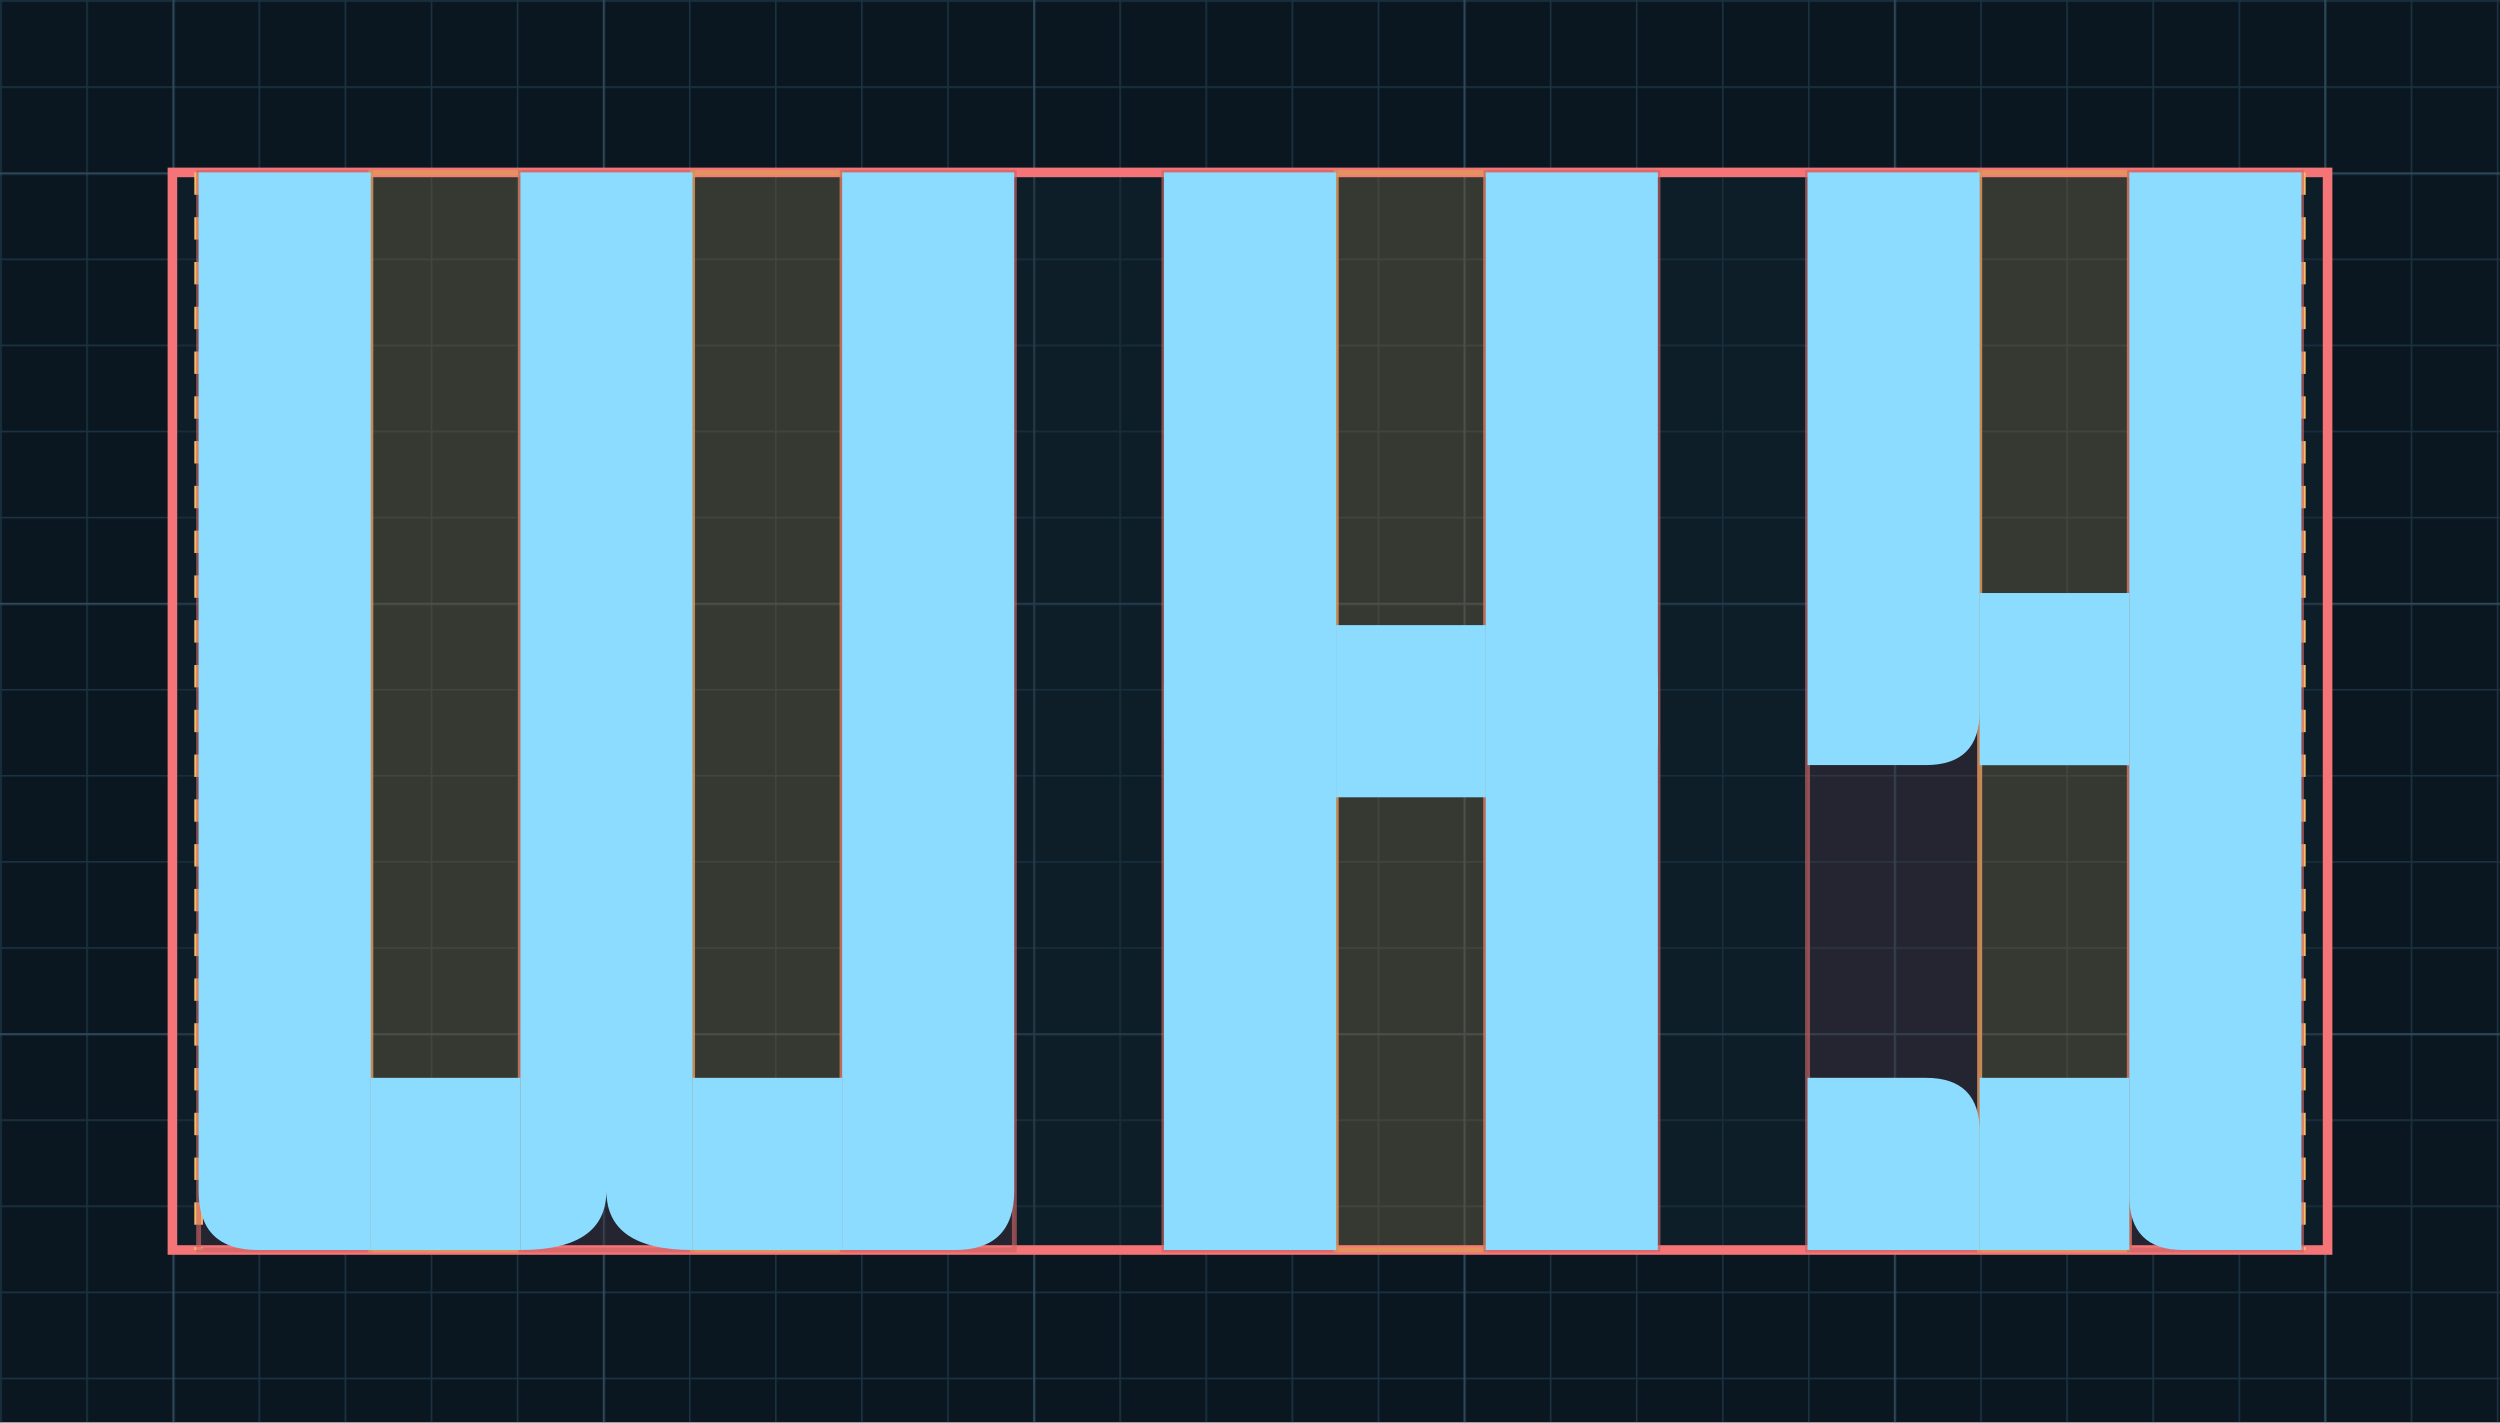
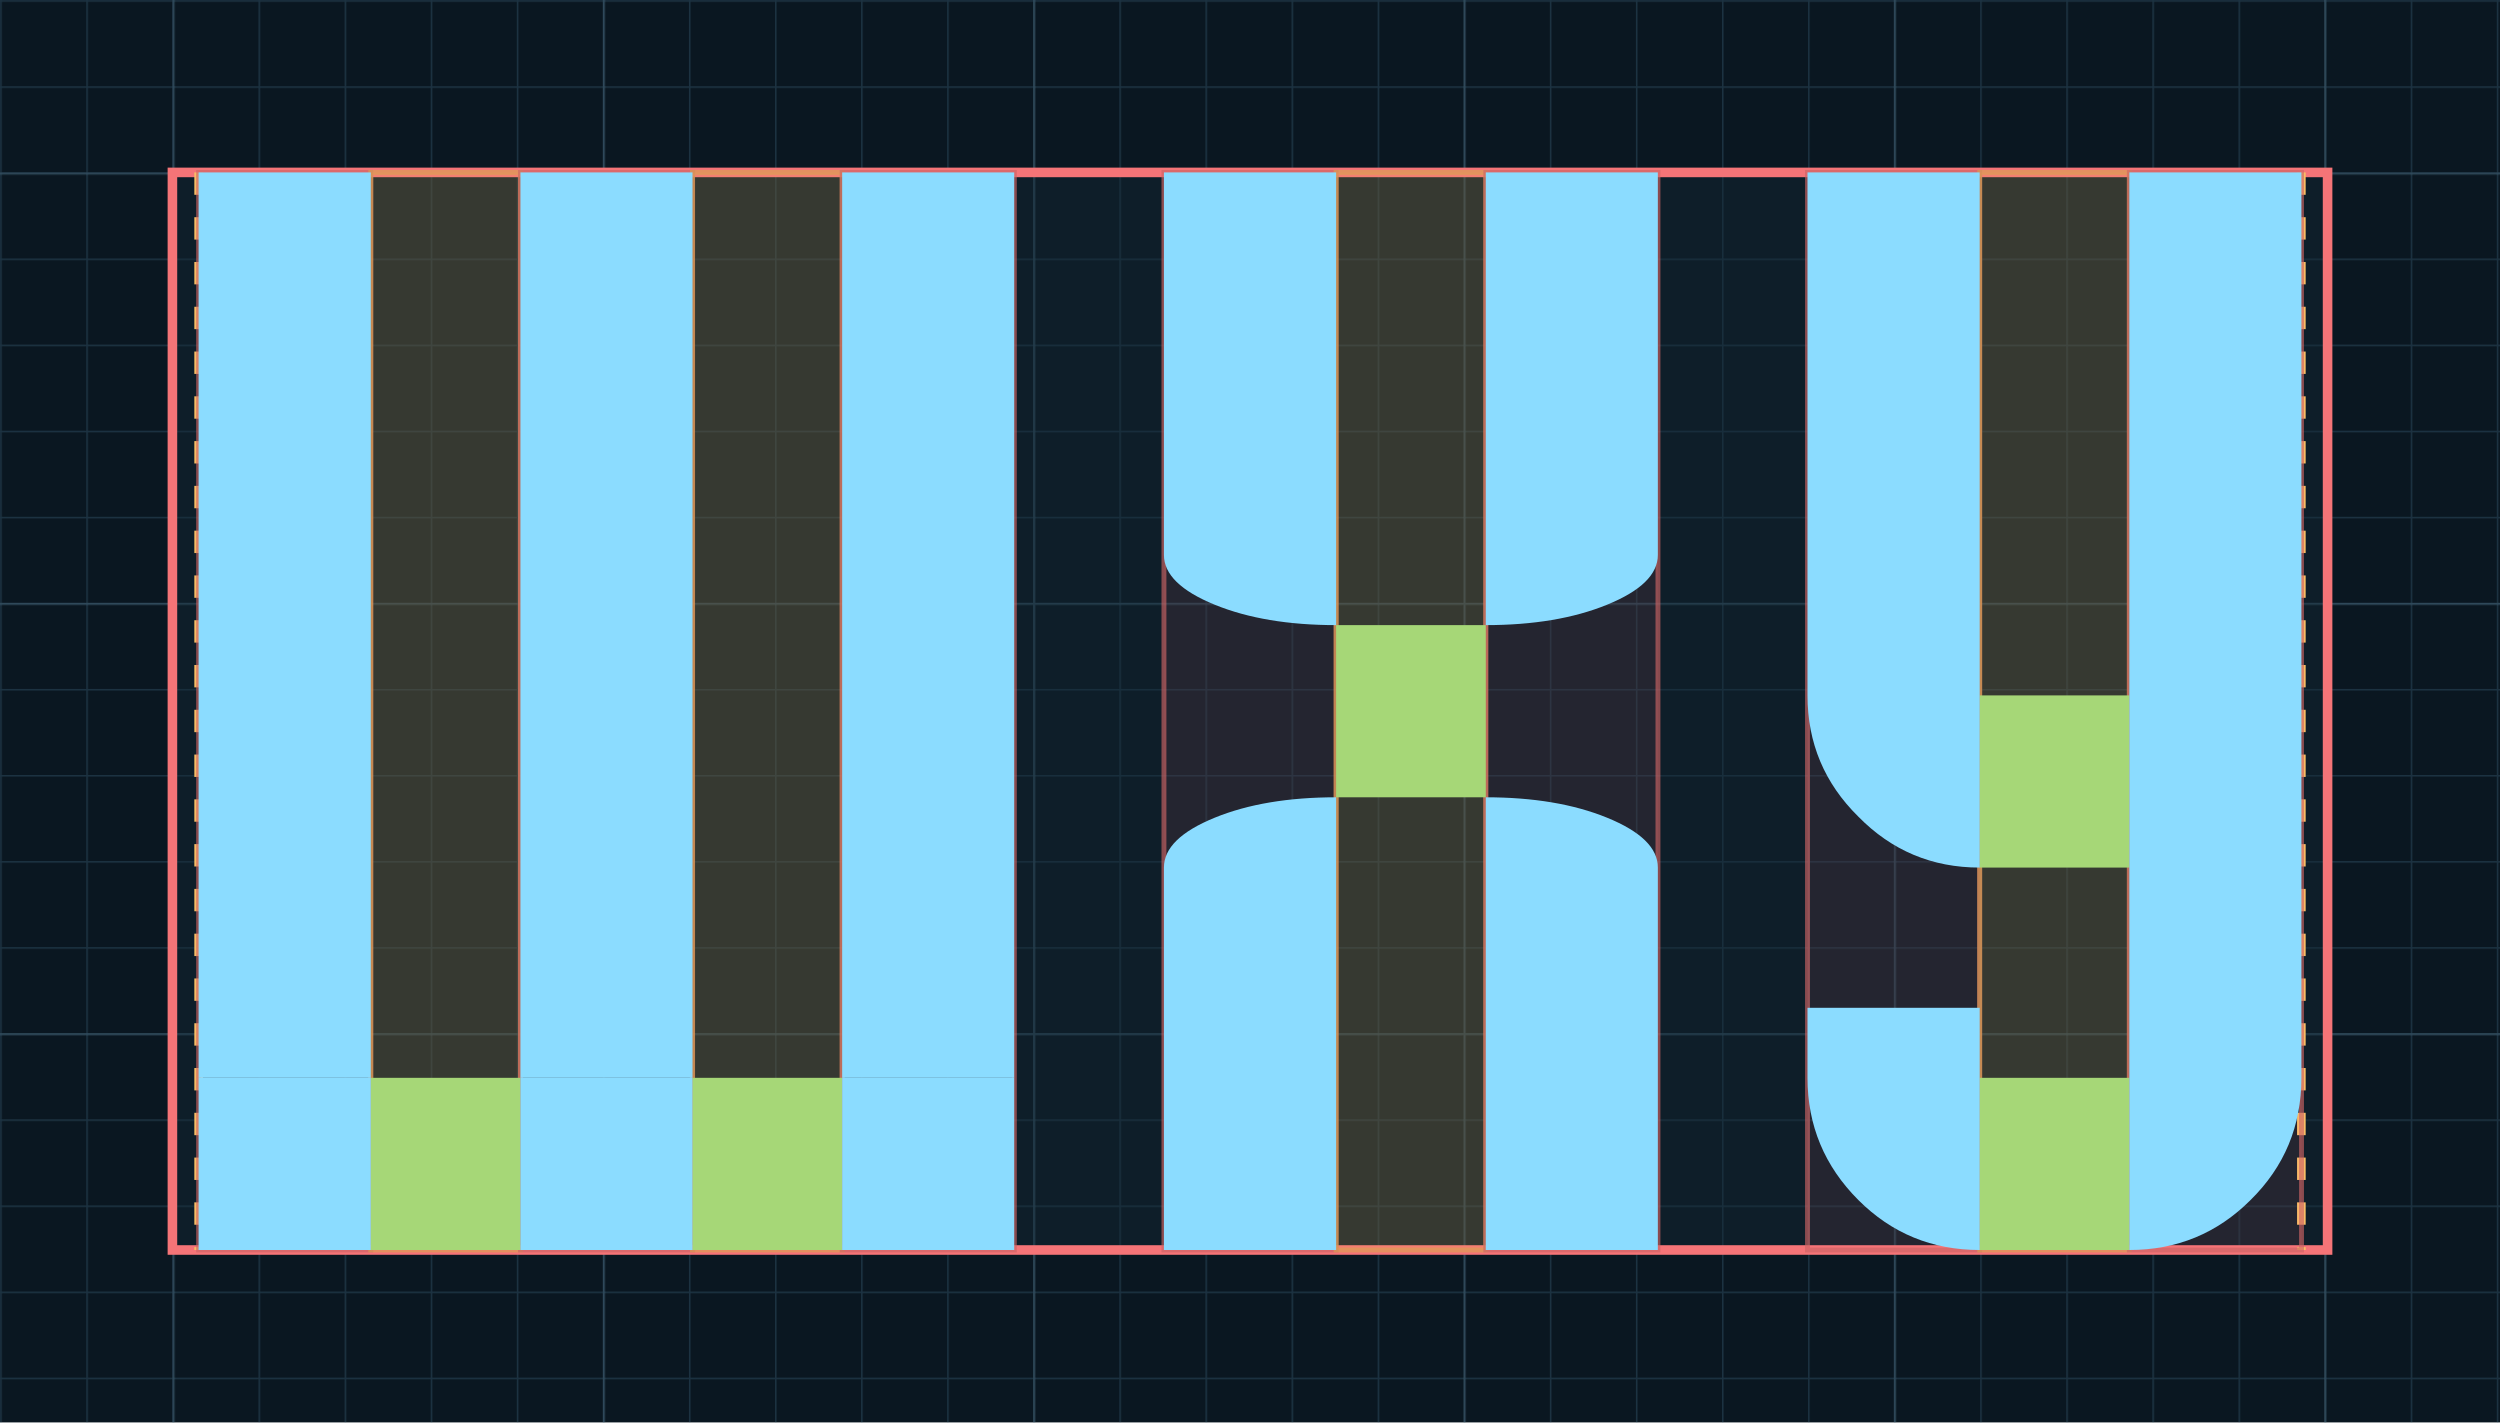
<svg xmlns="http://www.w3.org/2000/svg" role="img" aria-label="Phoenix construction preview for WXY" viewBox="-1.44 -1.44 20.88 11.88" preserveAspectRatio="xMidYMid meet">
  <defs>
    <pattern id="phx-fine-grid" width="0.719" height="0.719" patternUnits="userSpaceOnUse">
      <path d="M 0.719 0 H 0 V 0.719" fill="none" stroke="#47738c" stroke-opacity=".3" stroke-width="0.026" />
    </pattern>
    <pattern id="phx-major-grid" width="3.594" height="3.594" patternUnits="userSpaceOnUse">
      <path d="M 3.594 0 H 0 V 3.594" fill="none" stroke="#5c8092" stroke-opacity=".28" stroke-width="0.041" />
    </pattern>
  </defs>
  <rect x="-1.44" y="-1.44" width="20.88" height="11.88" fill="#0a1721" />
  <rect x="-1.44" y="-1.44" width="20.88" height="11.88" fill="url(#phx-fine-grid)" />
  <rect x="-1.44" y="-1.44" width="20.88" height="11.88" fill="url(#phx-major-grid)" />
  <rect x="0" y="0" width="18" height="9" fill="#152a36" fill-opacity=".42" stroke="#f57477" stroke-width="0.08" />
  <line x1="0.219" y1="0" x2="0.219" y2="9" stroke="#f8be66" stroke-dasharray="0.187" stroke-width="0.072" />
  <line x1="17.781" y1="0" x2="17.781" y2="9" stroke="#f8be66" stroke-dasharray="0.187" stroke-width="0.072" />
  <g color="#8bdcff">
    <g transform="translate(0.21875 0)">
      <rect x="0" y="0" width="1.438" height="9" fill="#ff777a" fill-opacity=".09" stroke="#cc6565" stroke-opacity=".65" stroke-width="0.041" />
      <rect x="1.438" y="0" width="1.25" height="9" fill="#f3b457" fill-opacity=".18" stroke="#dba053" stroke-opacity=".65" stroke-width="0.041" />
      <rect x="2.688" y="0" width="1.438" height="9" fill="#ff777a" fill-opacity=".09" stroke="#cc6565" stroke-opacity=".65" stroke-width="0.041" />
      <rect x="4.125" y="0" width="1.25" height="9" fill="#f3b457" fill-opacity=".18" stroke="#dba053" stroke-opacity=".65" stroke-width="0.041" />
      <rect x="5.375" y="0" width="1.438" height="9" fill="#ff777a" fill-opacity=".09" stroke="#cc6565" stroke-opacity=".65" stroke-width="0.041" />
-       <path data-phoenix-component="leftStem" d="M 0 0 H 1.438 V 9 H 0.495 Q 0 9 0 8.505 Z" fill="currentColor" />
-       <path data-phoenix-component="middleStemSystem" d="M 2.688 0 H 4.125 V 9 Q 3.406 9 3.406 8.505 Q 3.406 9 2.688 9 Z" fill="currentColor" />
-       <path data-phoenix-component="rightStem" d="M 5.375 0 H 6.812 V 8.505 Q 6.812 9 6.317 9 H 5.375 Z" fill="currentColor" />
-       <path data-phoenix-component="leftLowerCounter" d="M 1.438 7.562 h 1.25 v 1.438 h -1.25 Z" fill="currentColor" />
-       <path data-phoenix-component="rightLowerCounter" d="M 4.125 7.562 h 1.25 v 1.438 h -1.25 Z" fill="currentColor" />
+       <path data-quad-glyph="W" data-quad-column="1" data-quad-role="counter-connector" d="M1.438 9 V7.562 H2.688 V9 Z" fill="#a6d777" />
+       <path data-quad-glyph="W" data-quad-column="3" data-quad-role="counter-connector" d="M4.125 9 V7.562 H5.375 V9 Z" fill="#a6d777" />
+       <path data-quad-glyph="W" data-quad-column="0" data-quad-role="stem" d="M0 7.562 V0 H1.438 V7.562 Z" fill="currentColor" />
+       <path data-quad-glyph="W" data-quad-column="2" data-quad-role="stem" d="M2.688 7.562 V0 H4.125 V7.562 Z" fill="currentColor" />
+       <path data-quad-glyph="W" data-quad-column="4" data-quad-role="stem" d="M5.375 7.562 V0 H6.812 V7.562 Z" fill="currentColor" />
+       <path data-quad-glyph="W" data-quad-role="bottomStemFoot" d="M0 7.562 H1.438 V9 H0Z" fill="currentColor" />
+       <path data-quad-glyph="W" data-quad-role="bottomStemFoot" d="M2.688 7.562 H4.125 V9 H2.688Z" fill="currentColor" />
+       <path data-quad-glyph="W" data-quad-role="bottomStemFoot" d="M5.375 7.562 H6.812 V9 H5.375Z" fill="currentColor" />
    </g>
    <g transform="translate(8.28125 0)">
      <rect x="0" y="0" width="1.438" height="9" fill="#ff777a" fill-opacity=".09" stroke="#cc6565" stroke-opacity=".65" stroke-width="0.041" />
      <rect x="1.438" y="0" width="1.25" height="9" fill="#f3b457" fill-opacity=".18" stroke="#dba053" stroke-opacity=".65" stroke-width="0.041" />
      <rect x="2.688" y="0" width="1.438" height="9" fill="#ff777a" fill-opacity=".09" stroke="#cc6565" stroke-opacity=".65" stroke-width="0.041" />
-       <path data-phoenix-component="upperLeft" d="M 0 0 H 1.438 V 5.219 H 0.495 Q 0 5.219 0 4.724 Z" fill="currentColor" />
-       <path data-phoenix-component="lowerLeft" d="M 0 4.276 Q 0 3.781 0.495 3.781 H 1.438 V 9 H 0 Z" fill="currentColor" />
-       <path data-phoenix-component="upperRight" d="M 2.688 0 H 4.125 V 4.724 Q 4.125 5.219 3.63 5.219 H 2.688 Z" fill="currentColor" />
-       <path data-phoenix-component="lowerRight" d="M 2.688 3.781 H 3.63 Q 4.125 3.781 4.125 4.276 V 9 H 2.688 Z" fill="currentColor" />
-       <path data-phoenix-component="centerJoin" d="M 1.438 3.781 h 1.25 v 1.438 h -1.25 Z" fill="currentColor" />
+       <path data-quad-glyph="X" data-quad-column="0" data-quad-role="stem" d="M0 9 V5.805 Q0 5.562 0.425 5.389 Q0.842 5.219 1.438 5.219 V9 Z" fill="currentColor" />
+       <path data-quad-glyph="X" data-quad-column="2" data-quad-role="stem" d="M2.688 9 V5.219 Q3.283 5.219 3.7 5.389 Q4.125 5.562 4.125 5.805 V9 Z" fill="currentColor" />
+       <path data-quad-glyph="X" data-quad-column="1" data-quad-role="counter-connector" d="M1.438 5.219 V3.781 H2.688 V5.219 Z" fill="#a6d777" />
+       <path data-quad-glyph="X" data-quad-column="0" data-quad-role="stem" d="M1.438 3.781 Q0.842 3.781 0.425 3.611 Q0 3.438 0 3.195 V0 H1.438 Z" fill="currentColor" />
+       <path data-quad-glyph="X" data-quad-column="2" data-quad-role="stem" d="M2.688 3.781 V0 H4.125 V3.195 Q4.125 3.438 3.7 3.611 Q3.283 3.781 2.688 3.781 Z" fill="currentColor" />
    </g>
    <g transform="translate(13.65625 0)">
      <rect x="0" y="0" width="1.438" height="9" fill="#ff777a" fill-opacity=".09" stroke="#cc6565" stroke-opacity=".65" stroke-width="0.041" />
      <rect x="1.438" y="0" width="1.25" height="9" fill="#f3b457" fill-opacity=".18" stroke="#dba053" stroke-opacity=".65" stroke-width="0.041" />
      <rect x="2.688" y="0" width="1.438" height="9" fill="#ff777a" fill-opacity=".09" stroke="#cc6565" stroke-opacity=".65" stroke-width="0.041" />
-       <path data-phoenix-component="leftUpperStem" d="M 0 0 H 1.438 V 4.5 Q 1.438 4.95 0.988 4.95 H 0 Z" fill="currentColor" />
-       <path data-phoenix-component="leftLowerStem" d="M 0 7.562 H 0.988 Q 1.438 7.562 1.438 8.012 V 9 H 0 Z" fill="currentColor" />
-       <path data-phoenix-component="upperJoin" d="M 1.438 3.513 h 1.25 v 1.438 h -1.25 Z" fill="currentColor" />
-       <path data-phoenix-component="lowerJoin" d="M 1.438 7.562 h 1.25 v 1.438 h -1.25 Z" fill="currentColor" />
-       <path data-phoenix-component="rightStem" d="M 2.688 0 H 4.125 V 9 H 3.138 Q 2.688 9 2.688 8.55 Z" fill="currentColor" />
+       <path data-quad-glyph="Y" data-quad-column="1" data-quad-role="counter-connector" d="M1.438 9 V7.562 H2.688 V9 Z" fill="#a6d777" />
+       <path data-quad-glyph="Y" data-quad-column="0" data-quad-role="stem" d="M1.438 9 Q0.842 9 0.425 8.583 Q0 8.158 0 7.562 V6.977 H1.438 Z" fill="currentColor" />
+       <path data-quad-glyph="Y" data-quad-column="1" data-quad-role="counter-connector" d="M1.438 5.806 V4.368 H2.688 V5.806 Z" fill="#a6d777" />
+       <path data-quad-glyph="Y" data-quad-column="0" data-quad-role="stem" d="M1.438 5.806 Q0.842 5.806 0.425 5.381 Q0 4.963 0 4.368 V0 H1.438 Z" fill="currentColor" />
+       <path data-quad-glyph="Y" data-quad-column="2" data-quad-role="stem" d="M2.688 9 V0 H4.125 V7.562 Q4.125 8.165 3.7 8.583 Q3.283 9 2.688 9 Z" fill="currentColor" />
    </g>
  </g>
</svg>
